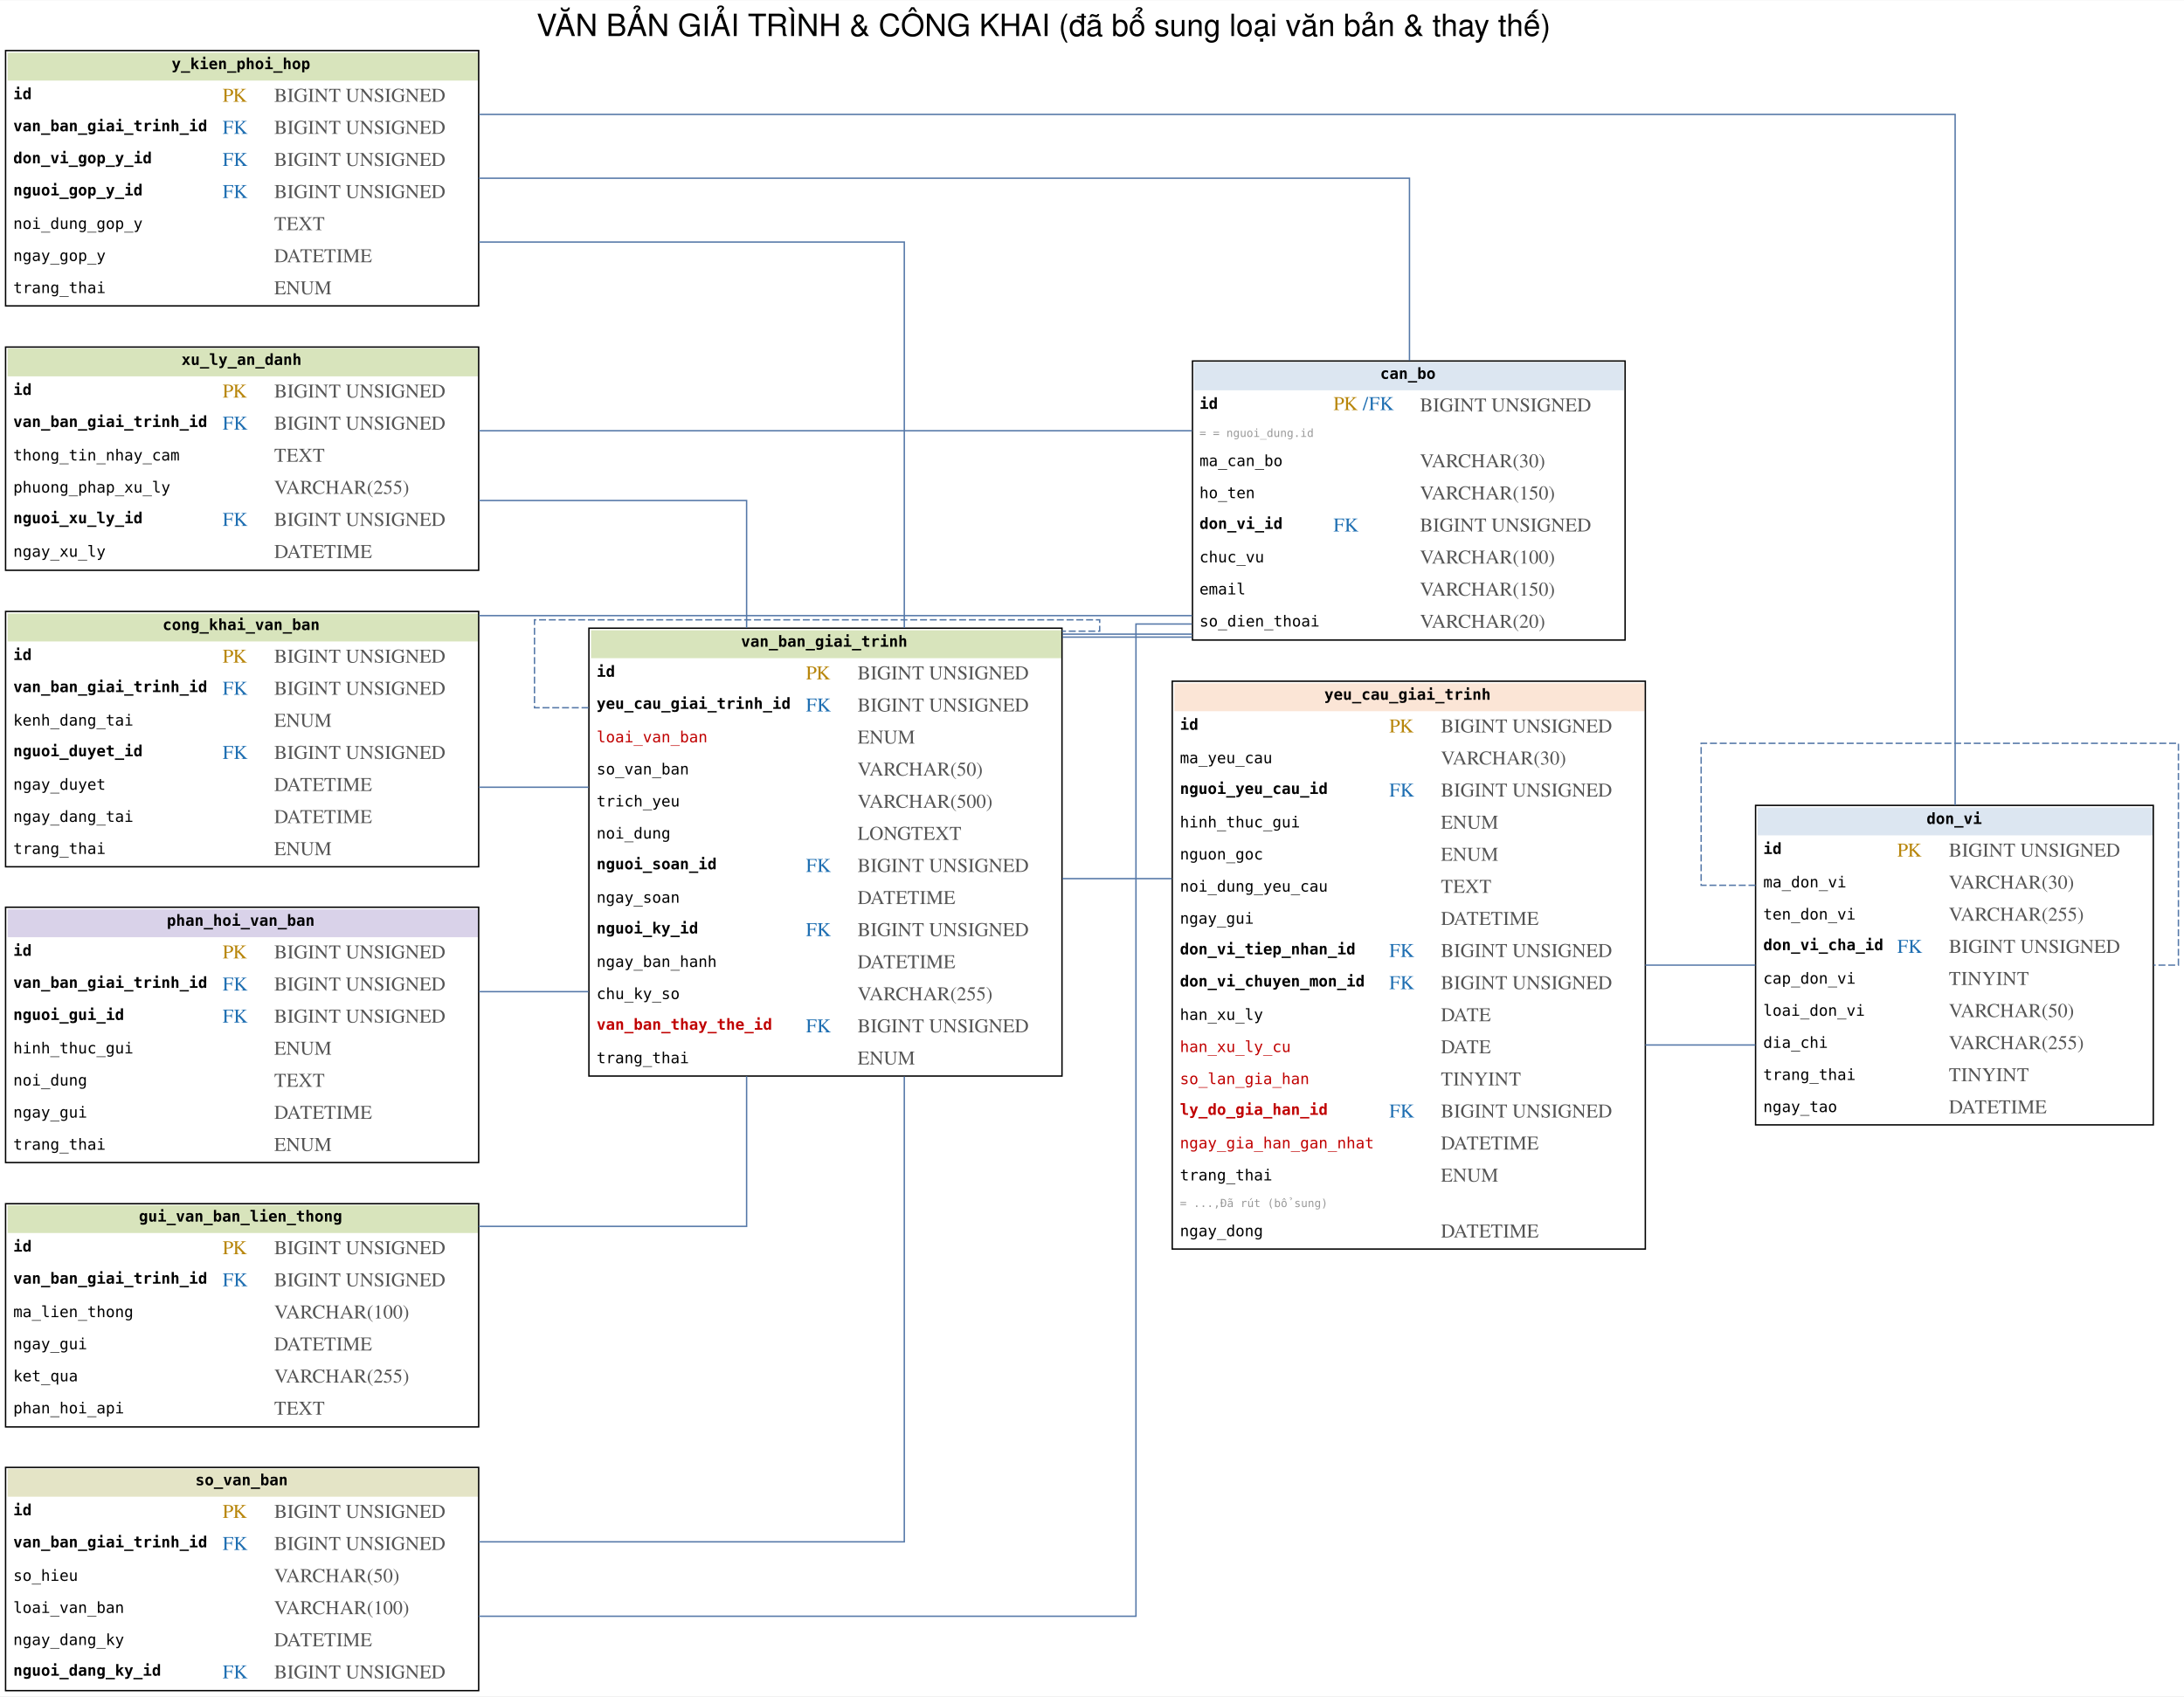
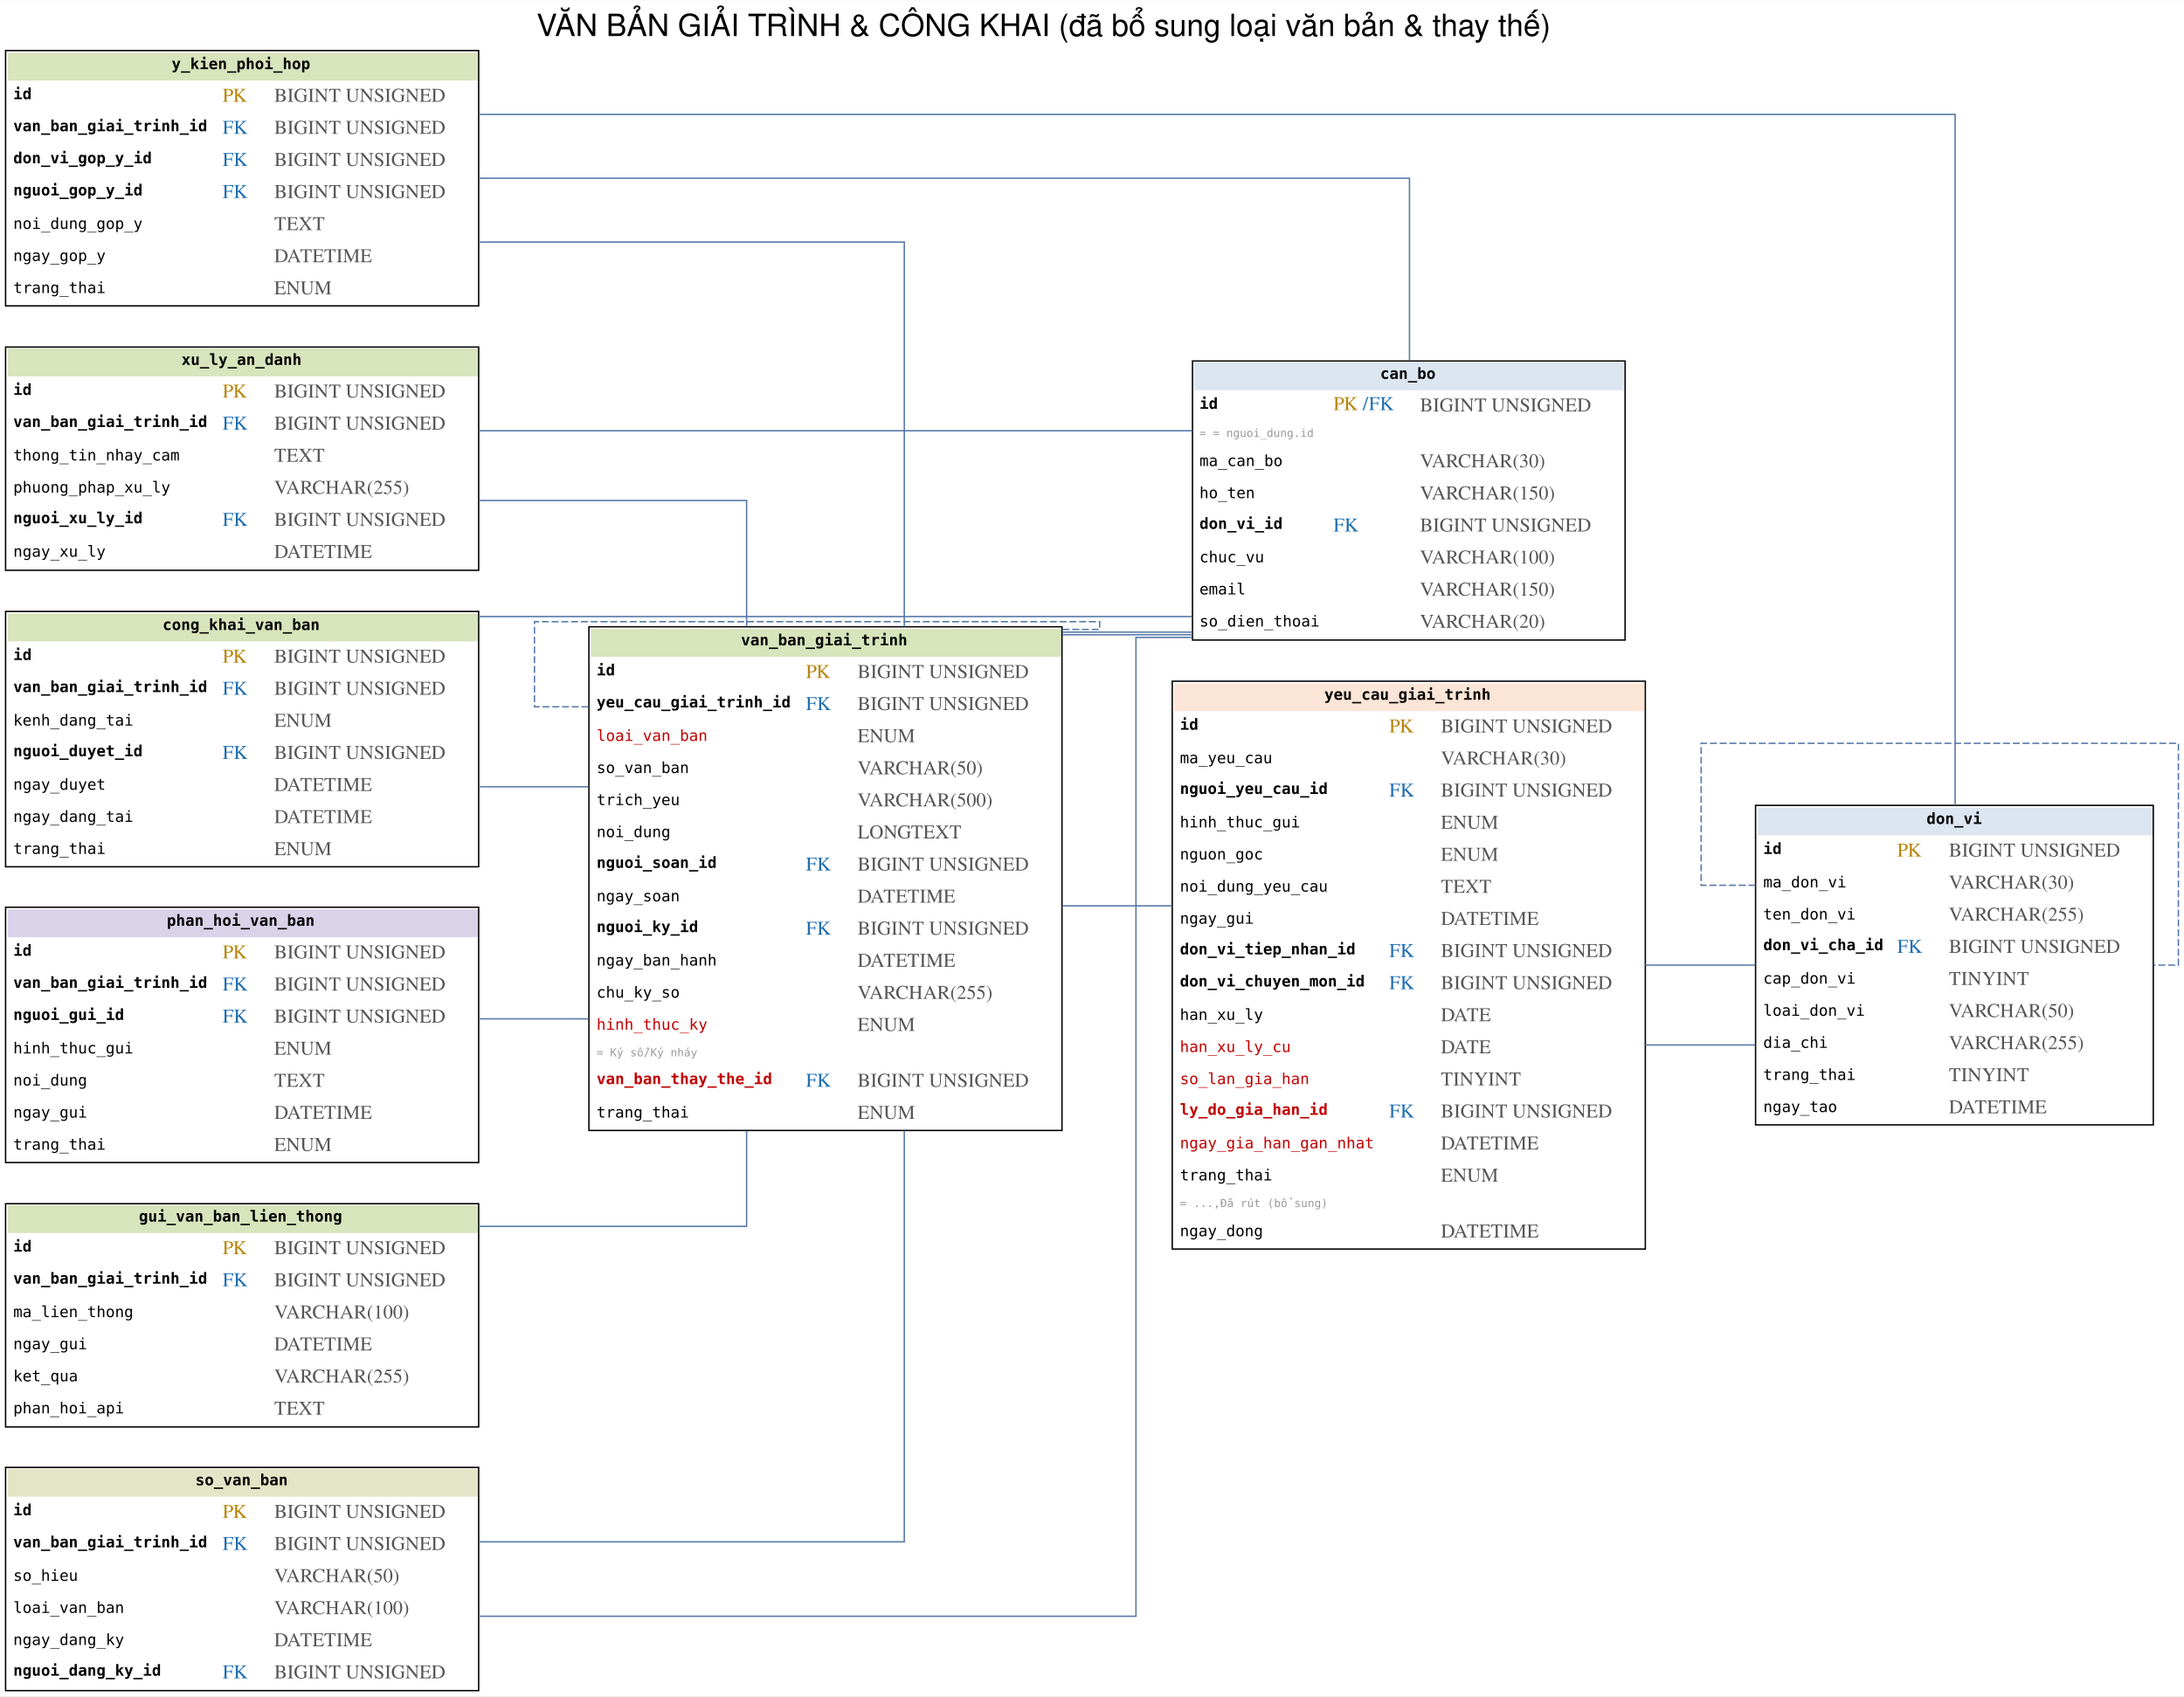
<svg xmlns="http://www.w3.org/2000/svg" width="1565pt" height="1216pt" viewBox="0.00 0.00 1565.00 1215.50">
  <g id="graph0" class="graph" transform="scale(1 1) rotate(0) translate(4 1211.5)">
    <polygon fill="white" stroke="transparent" points="-4,4 -4,-1211.5 1561,-1211.5 1561,4 -4,4" />
    <text text-anchor="start" x="380.5" y="-1185.9" font-family="Helvetica,sans-Serif" font-size="22.00">VĂN BẢN GIẢI TRÌNH &amp; CÔNG KHAI (đã bổ sung loại văn bản &amp; thay thế)</text>
    <g id="node1" class="node">
      <polygon fill="#dce6f1" stroke="transparent" points="851.5,-932 851.5,-952 1159.5,-952 1159.5,-932 851.5,-932" />
      <text text-anchor="start" x="985" y="-940.2" font-family="Consolas" font-weight="bold" font-size="11.00">can_bo</text>
      <text text-anchor="start" x="855.5" y="-918.7" font-family="Consolas" font-weight="bold" font-size="11.00">id</text>
      <text text-anchor="start" x="951.5" y="-917.8" font-family="Times,serif" font-size="14.00" fill="#b8860b">PK</text>
      <text text-anchor="start" x="972.5" y="-917.8" font-family="Times,serif" font-size="14.00" fill="#1f6fb2">/FK</text>
      <text text-anchor="start" x="1013.5" y="-916.8" font-family="Times,serif" font-size="14.00" fill="#555555">BIGINT UNSIGNED</text>
      <text text-anchor="start" x="855.5" y="-898.6" font-family="Consolas" font-size="8.00" fill="#999999">= = nguoi_dung.id</text>
      <text text-anchor="start" x="855.5" y="-877.7" font-family="Consolas" font-size="11.00">ma_can_bo</text>
      <text text-anchor="start" x="1013.5" y="-876.8" font-family="Times,serif" font-size="14.00" fill="#555555">VARCHAR(30)</text>
      <text text-anchor="start" x="855.5" y="-854.7" font-family="Consolas" font-size="11.00">ho_ten</text>
      <text text-anchor="start" x="1013.5" y="-853.8" font-family="Times,serif" font-size="14.00" fill="#555555">VARCHAR(150)</text>
      <text text-anchor="start" x="855.5" y="-832.7" font-family="Consolas" font-weight="bold" font-size="11.00">don_vi_id</text>
      <text text-anchor="start" x="951.5" y="-830.8" font-family="Times,serif" font-size="14.00" fill="#1f6fb2">FK</text>
      <text text-anchor="start" x="1013.5" y="-830.8" font-family="Times,serif" font-size="14.00" fill="#555555">BIGINT UNSIGNED</text>
      <text text-anchor="start" x="855.5" y="-808.7" font-family="Consolas" font-size="11.00">chuc_vu</text>
      <text text-anchor="start" x="1013.5" y="-807.8" font-family="Times,serif" font-size="14.00" fill="#555555">VARCHAR(100)</text>
      <text text-anchor="start" x="855.5" y="-785.7" font-family="Consolas" font-size="11.00">email</text>
      <text text-anchor="start" x="1013.5" y="-784.8" font-family="Times,serif" font-size="14.00" fill="#555555">VARCHAR(150)</text>
      <text text-anchor="start" x="855.5" y="-762.7" font-family="Consolas" font-size="11.00">so_dien_thoai</text>
      <text text-anchor="start" x="1013.5" y="-761.8" font-family="Times,serif" font-size="14.00" fill="#555555">VARCHAR(20)</text>
      <polygon fill="none" stroke="black" points="850.5,-753 850.5,-953 1160.5,-953 1160.5,-753 850.5,-753" />
    </g>
    <g id="node2" class="node">
      <polygon fill="#d8e4bc" stroke="transparent" points="1.5,-752 1.5,-772 338.5,-772 338.5,-752 1.5,-752" />
      <text text-anchor="start" x="112.5" y="-760.2" font-family="Consolas" font-weight="bold" font-size="11.00">cong_khai_van_ban</text>
      <text text-anchor="start" x="5.5" y="-738.7" font-family="Consolas" font-weight="bold" font-size="11.00">id</text>
      <text text-anchor="start" x="155.5" y="-736.8" font-family="Times,serif" font-size="14.00" fill="#b8860b">PK</text>
      <text text-anchor="start" x="192.5" y="-736.8" font-family="Times,serif" font-size="14.00" fill="#555555">BIGINT UNSIGNED</text>
      <text text-anchor="start" x="5.5" y="-715.7" font-family="Consolas" font-weight="bold" font-size="11.00">van_ban_giai_trinh_id</text>
      <text text-anchor="start" x="155.5" y="-713.8" font-family="Times,serif" font-size="14.00" fill="#1f6fb2">FK</text>
      <text text-anchor="start" x="192.5" y="-713.8" font-family="Times,serif" font-size="14.00" fill="#555555">BIGINT UNSIGNED</text>
      <text text-anchor="start" x="5.5" y="-691.7" font-family="Consolas" font-size="11.00">kenh_dang_tai</text>
      <text text-anchor="start" x="192.5" y="-690.8" font-family="Times,serif" font-size="14.00" fill="#555555">ENUM</text>
      <text text-anchor="start" x="5.5" y="-669.7" font-family="Consolas" font-weight="bold" font-size="11.00">nguoi_duyet_id</text>
      <text text-anchor="start" x="155.5" y="-667.8" font-family="Times,serif" font-size="14.00" fill="#1f6fb2">FK</text>
      <text text-anchor="start" x="192.5" y="-667.8" font-family="Times,serif" font-size="14.00" fill="#555555">BIGINT UNSIGNED</text>
      <text text-anchor="start" x="5.5" y="-645.7" font-family="Consolas" font-size="11.00">ngay_duyet</text>
      <text text-anchor="start" x="192.5" y="-644.8" font-family="Times,serif" font-size="14.00" fill="#555555">DATETIME</text>
      <text text-anchor="start" x="5.5" y="-622.7" font-family="Consolas" font-size="11.00">ngay_dang_tai</text>
      <text text-anchor="start" x="192.5" y="-621.8" font-family="Times,serif" font-size="14.00" fill="#555555">DATETIME</text>
      <text text-anchor="start" x="5.5" y="-599.7" font-family="Consolas" font-size="11.00">trang_thai</text>
      <text text-anchor="start" x="192.5" y="-598.8" font-family="Times,serif" font-size="14.00" fill="#555555">ENUM</text>
      <polygon fill="none" stroke="black" points="0,-590.5 0,-773.5 339,-773.5 339,-590.5 0,-590.5" />
    </g>
    <g id="edge12" class="edge">
-       <path fill="none" stroke="#5578a8" d="M339.18,-770.5C488.8,-770.5 705.01,-770.5 850.17,-770.5" />
+       <path fill="none" stroke="#5578a8" d="M339.18,-769.83C488.8,-769.83 705.01,-769.83 850.17,-769.83" />
    </g>
    <g id="node7" class="node">
-       <polygon fill="#d8e4bc" stroke="transparent" points="419.5,-740 419.5,-760 756.5,-760 756.5,-740 419.5,-740" />
-       <text text-anchor="start" x="527" y="-748.2" font-family="Consolas" font-weight="bold" font-size="11.00">van_ban_giai_trinh</text>
-       <text text-anchor="start" x="423.5" y="-726.7" font-family="Consolas" font-weight="bold" font-size="11.00">id</text>
-       <text text-anchor="start" x="573.5" y="-724.8" font-family="Times,serif" font-size="14.00" fill="#b8860b">PK</text>
-       <text text-anchor="start" x="610.5" y="-724.8" font-family="Times,serif" font-size="14.00" fill="#555555">BIGINT UNSIGNED</text>
-       <text text-anchor="start" x="423.5" y="-703.7" font-family="Consolas" font-weight="bold" font-size="11.00">yeu_cau_giai_trinh_id</text>
-       <text text-anchor="start" x="573.5" y="-701.8" font-family="Times,serif" font-size="14.00" fill="#1f6fb2">FK</text>
-       <text text-anchor="start" x="610.5" y="-701.8" font-family="Times,serif" font-size="14.00" fill="#555555">BIGINT UNSIGNED</text>
-       <text text-anchor="start" x="423.5" y="-679.7" font-family="Consolas" font-size="11.00" fill="#c00000">loai_van_ban</text>
-       <text text-anchor="start" x="610.5" y="-678.8" font-family="Times,serif" font-size="14.00" fill="#555555">ENUM</text>
-       <text text-anchor="start" x="423.5" y="-656.7" font-family="Consolas" font-size="11.00">so_van_ban</text>
-       <text text-anchor="start" x="610.5" y="-655.8" font-family="Times,serif" font-size="14.00" fill="#555555">VARCHAR(50)</text>
-       <text text-anchor="start" x="423.5" y="-633.7" font-family="Consolas" font-size="11.00">trich_yeu</text>
-       <text text-anchor="start" x="610.5" y="-632.8" font-family="Times,serif" font-size="14.00" fill="#555555">VARCHAR(500)</text>
-       <text text-anchor="start" x="423.5" y="-610.7" font-family="Consolas" font-size="11.00">noi_dung</text>
-       <text text-anchor="start" x="610.5" y="-609.8" font-family="Times,serif" font-size="14.00" fill="#555555">LONGTEXT</text>
-       <text text-anchor="start" x="423.5" y="-588.7" font-family="Consolas" font-weight="bold" font-size="11.00">nguoi_soan_id</text>
-       <text text-anchor="start" x="573.5" y="-586.8" font-family="Times,serif" font-size="14.00" fill="#1f6fb2">FK</text>
-       <text text-anchor="start" x="610.5" y="-586.8" font-family="Times,serif" font-size="14.00" fill="#555555">BIGINT UNSIGNED</text>
-       <text text-anchor="start" x="423.5" y="-564.7" font-family="Consolas" font-size="11.00">ngay_soan</text>
-       <text text-anchor="start" x="610.5" y="-563.8" font-family="Times,serif" font-size="14.00" fill="#555555">DATETIME</text>
-       <text text-anchor="start" x="423.5" y="-542.7" font-family="Consolas" font-weight="bold" font-size="11.00">nguoi_ky_id</text>
-       <text text-anchor="start" x="573.5" y="-540.8" font-family="Times,serif" font-size="14.00" fill="#1f6fb2">FK</text>
-       <text text-anchor="start" x="610.5" y="-540.8" font-family="Times,serif" font-size="14.00" fill="#555555">BIGINT UNSIGNED</text>
-       <text text-anchor="start" x="423.5" y="-518.7" font-family="Consolas" font-size="11.00">ngay_ban_hanh</text>
-       <text text-anchor="start" x="610.5" y="-517.8" font-family="Times,serif" font-size="14.00" fill="#555555">DATETIME</text>
-       <text text-anchor="start" x="423.5" y="-495.7" font-family="Consolas" font-size="11.00">chu_ky_so</text>
-       <text text-anchor="start" x="610.5" y="-494.8" font-family="Times,serif" font-size="14.00" fill="#555555">VARCHAR(255)</text>
-       <text text-anchor="start" x="423.5" y="-473.7" font-family="Consolas" font-weight="bold" font-size="11.00" fill="#c00000">van_ban_thay_the_id</text>
-       <text text-anchor="start" x="573.5" y="-471.8" font-family="Times,serif" font-size="14.00" fill="#1f6fb2">FK</text>
-       <text text-anchor="start" x="610.5" y="-471.8" font-family="Times,serif" font-size="14.00" fill="#555555">BIGINT UNSIGNED</text>
-       <text text-anchor="start" x="423.5" y="-449.7" font-family="Consolas" font-size="11.00">trang_thai</text>
-       <text text-anchor="start" x="610.5" y="-448.8" font-family="Times,serif" font-size="14.00" fill="#555555">ENUM</text>
-       <polygon fill="none" stroke="black" points="418,-440.5 418,-761.5 757,-761.5 757,-440.5 418,-440.5" />
+       <polygon fill="#d8e4bc" stroke="transparent" points="419.5,-741 419.5,-761 756.5,-761 756.5,-741 419.5,-741" />
+       <text text-anchor="start" x="527" y="-749.2" font-family="Consolas" font-weight="bold" font-size="11.00">van_ban_giai_trinh</text>
+       <text text-anchor="start" x="423.5" y="-727.7" font-family="Consolas" font-weight="bold" font-size="11.00">id</text>
+       <text text-anchor="start" x="573.5" y="-725.8" font-family="Times,serif" font-size="14.00" fill="#b8860b">PK</text>
+       <text text-anchor="start" x="610.5" y="-725.8" font-family="Times,serif" font-size="14.00" fill="#555555">BIGINT UNSIGNED</text>
+       <text text-anchor="start" x="423.5" y="-704.7" font-family="Consolas" font-weight="bold" font-size="11.00">yeu_cau_giai_trinh_id</text>
+       <text text-anchor="start" x="573.5" y="-702.8" font-family="Times,serif" font-size="14.00" fill="#1f6fb2">FK</text>
+       <text text-anchor="start" x="610.5" y="-702.8" font-family="Times,serif" font-size="14.00" fill="#555555">BIGINT UNSIGNED</text>
+       <text text-anchor="start" x="423.5" y="-680.7" font-family="Consolas" font-size="11.00" fill="#c00000">loai_van_ban</text>
+       <text text-anchor="start" x="610.5" y="-679.8" font-family="Times,serif" font-size="14.00" fill="#555555">ENUM</text>
+       <text text-anchor="start" x="423.5" y="-657.7" font-family="Consolas" font-size="11.00">so_van_ban</text>
+       <text text-anchor="start" x="610.5" y="-656.8" font-family="Times,serif" font-size="14.00" fill="#555555">VARCHAR(50)</text>
+       <text text-anchor="start" x="423.5" y="-634.7" font-family="Consolas" font-size="11.00">trich_yeu</text>
+       <text text-anchor="start" x="610.5" y="-633.8" font-family="Times,serif" font-size="14.00" fill="#555555">VARCHAR(500)</text>
+       <text text-anchor="start" x="423.5" y="-611.7" font-family="Consolas" font-size="11.00">noi_dung</text>
+       <text text-anchor="start" x="610.5" y="-610.8" font-family="Times,serif" font-size="14.00" fill="#555555">LONGTEXT</text>
+       <text text-anchor="start" x="423.5" y="-589.7" font-family="Consolas" font-weight="bold" font-size="11.00">nguoi_soan_id</text>
+       <text text-anchor="start" x="573.5" y="-587.8" font-family="Times,serif" font-size="14.00" fill="#1f6fb2">FK</text>
+       <text text-anchor="start" x="610.5" y="-587.8" font-family="Times,serif" font-size="14.00" fill="#555555">BIGINT UNSIGNED</text>
+       <text text-anchor="start" x="423.5" y="-565.7" font-family="Consolas" font-size="11.00">ngay_soan</text>
+       <text text-anchor="start" x="610.5" y="-564.8" font-family="Times,serif" font-size="14.00" fill="#555555">DATETIME</text>
+       <text text-anchor="start" x="423.5" y="-543.7" font-family="Consolas" font-weight="bold" font-size="11.00">nguoi_ky_id</text>
+       <text text-anchor="start" x="573.5" y="-541.8" font-family="Times,serif" font-size="14.00" fill="#1f6fb2">FK</text>
+       <text text-anchor="start" x="610.5" y="-541.8" font-family="Times,serif" font-size="14.00" fill="#555555">BIGINT UNSIGNED</text>
+       <text text-anchor="start" x="423.5" y="-519.7" font-family="Consolas" font-size="11.00">ngay_ban_hanh</text>
+       <text text-anchor="start" x="610.5" y="-518.8" font-family="Times,serif" font-size="14.00" fill="#555555">DATETIME</text>
+       <text text-anchor="start" x="423.5" y="-496.7" font-family="Consolas" font-size="11.00">chu_ky_so</text>
+       <text text-anchor="start" x="610.5" y="-495.8" font-family="Times,serif" font-size="14.00" fill="#555555">VARCHAR(255)</text>
+       <text text-anchor="start" x="423.5" y="-473.7" font-family="Consolas" font-size="11.00" fill="#c00000">hinh_thuc_ky</text>
+       <text text-anchor="start" x="610.5" y="-472.8" font-family="Times,serif" font-size="14.00" fill="#555555">ENUM</text>
+       <text text-anchor="start" x="423.5" y="-454.6" font-family="Consolas" font-size="8.00" fill="#999999">= Ký số/Ký nháy</text>
+       <text text-anchor="start" x="423.5" y="-434.7" font-family="Consolas" font-weight="bold" font-size="11.00" fill="#c00000">van_ban_thay_the_id</text>
+       <text text-anchor="start" x="573.5" y="-432.8" font-family="Times,serif" font-size="14.00" fill="#1f6fb2">FK</text>
+       <text text-anchor="start" x="610.5" y="-432.8" font-family="Times,serif" font-size="14.00" fill="#555555">BIGINT UNSIGNED</text>
+       <text text-anchor="start" x="423.5" y="-410.7" font-family="Consolas" font-size="11.00">trang_thai</text>
+       <text text-anchor="start" x="610.5" y="-409.8" font-family="Times,serif" font-size="14.00" fill="#555555">ENUM</text>
+       <polygon fill="none" stroke="black" points="418,-401.5 418,-762.5 757,-762.5 757,-401.5 418,-401.5" />
    </g>
    <g id="edge13" class="edge">
-       <path fill="none" stroke="#5578a8" d="M339.22,-647.5C365.11,-647.5 391.84,-647.5 417.74,-647.5" />
+       <path fill="none" stroke="#5578a8" d="M339.22,-647.83C365.11,-647.83 391.84,-647.83 417.74,-647.83" />
    </g>
    <g id="node3" class="node">
      <polygon fill="#dce6f1" stroke="transparent" points="1255.5,-613 1255.5,-633 1538.5,-633 1538.5,-613 1255.5,-613" />
      <text text-anchor="start" x="1376.5" y="-621.2" font-family="Consolas" font-weight="bold" font-size="11.00">don_vi</text>
      <text text-anchor="start" x="1259.5" y="-599.7" font-family="Consolas" font-weight="bold" font-size="11.00">id</text>
      <text text-anchor="start" x="1355.5" y="-597.8" font-family="Times,serif" font-size="14.00" fill="#b8860b">PK</text>
      <text text-anchor="start" x="1392.5" y="-597.8" font-family="Times,serif" font-size="14.00" fill="#555555">BIGINT UNSIGNED</text>
      <text text-anchor="start" x="1259.5" y="-575.7" font-family="Consolas" font-size="11.00">ma_don_vi</text>
      <text text-anchor="start" x="1392.5" y="-574.8" font-family="Times,serif" font-size="14.00" fill="#555555">VARCHAR(30)</text>
      <text text-anchor="start" x="1259.5" y="-552.7" font-family="Consolas" font-size="11.00">ten_don_vi</text>
      <text text-anchor="start" x="1392.5" y="-551.8" font-family="Times,serif" font-size="14.00" fill="#555555">VARCHAR(255)</text>
      <text text-anchor="start" x="1259.5" y="-530.7" font-family="Consolas" font-weight="bold" font-size="11.00">don_vi_cha_id</text>
      <text text-anchor="start" x="1355.5" y="-528.8" font-family="Times,serif" font-size="14.00" fill="#1f6fb2">FK</text>
      <text text-anchor="start" x="1392.5" y="-528.8" font-family="Times,serif" font-size="14.00" fill="#555555">BIGINT UNSIGNED</text>
      <text text-anchor="start" x="1259.5" y="-506.7" font-family="Consolas" font-size="11.00">cap_don_vi</text>
      <text text-anchor="start" x="1392.5" y="-505.8" font-family="Times,serif" font-size="14.00" fill="#555555">TINYINT</text>
      <text text-anchor="start" x="1259.5" y="-483.7" font-family="Consolas" font-size="11.00">loai_don_vi</text>
      <text text-anchor="start" x="1392.5" y="-482.8" font-family="Times,serif" font-size="14.00" fill="#555555">VARCHAR(50)</text>
      <text text-anchor="start" x="1259.5" y="-460.7" font-family="Consolas" font-size="11.00">dia_chi</text>
      <text text-anchor="start" x="1392.5" y="-459.8" font-family="Times,serif" font-size="14.00" fill="#555555">VARCHAR(255)</text>
      <text text-anchor="start" x="1259.5" y="-437.7" font-family="Consolas" font-size="11.00">trang_thai</text>
      <text text-anchor="start" x="1392.5" y="-436.8" font-family="Times,serif" font-size="14.00" fill="#555555">TINYINT</text>
      <text text-anchor="start" x="1259.5" y="-414.7" font-family="Consolas" font-size="11.00">ngay_tao</text>
      <text text-anchor="start" x="1392.5" y="-413.8" font-family="Times,serif" font-size="14.00" fill="#555555">DATETIME</text>
      <polygon fill="none" stroke="black" points="1254,-405.5 1254,-634.5 1539,-634.5 1539,-405.5 1254,-405.5" />
    </g>
    <g id="edge1" class="edge">
      <path fill="none" stroke="#5578a8" stroke-dasharray="5,2" d="M1253.94,-577.25C1231.21,-577.25 1215,-577.25 1215,-577.25 1215,-577.25 1215,-679 1215,-679 1215,-679 1557,-679 1557,-679 1557,-679 1557,-520 1557,-520 1557,-520 1550.12,-520 1539.21,-520" />
    </g>
    <g id="node4" class="node">
      <polygon fill="#d8e4bc" stroke="transparent" points="1.5,-328 1.5,-348 338.5,-348 338.5,-328 1.5,-328" />
      <text text-anchor="start" x="95.5" y="-336.2" font-family="Consolas" font-weight="bold" font-size="11.00">gui_van_ban_lien_thong</text>
      <text text-anchor="start" x="5.5" y="-314.7" font-family="Consolas" font-weight="bold" font-size="11.00">id</text>
      <text text-anchor="start" x="155.5" y="-312.8" font-family="Times,serif" font-size="14.00" fill="#b8860b">PK</text>
      <text text-anchor="start" x="192.5" y="-312.8" font-family="Times,serif" font-size="14.00" fill="#555555">BIGINT UNSIGNED</text>
      <text text-anchor="start" x="5.5" y="-291.7" font-family="Consolas" font-weight="bold" font-size="11.00">van_ban_giai_trinh_id</text>
      <text text-anchor="start" x="155.5" y="-289.8" font-family="Times,serif" font-size="14.00" fill="#1f6fb2">FK</text>
      <text text-anchor="start" x="192.5" y="-289.8" font-family="Times,serif" font-size="14.00" fill="#555555">BIGINT UNSIGNED</text>
      <text text-anchor="start" x="5.5" y="-267.7" font-family="Consolas" font-size="11.00">ma_lien_thong</text>
      <text text-anchor="start" x="192.5" y="-266.8" font-family="Times,serif" font-size="14.00" fill="#555555">VARCHAR(100)</text>
      <text text-anchor="start" x="5.5" y="-244.7" font-family="Consolas" font-size="11.00">ngay_gui</text>
      <text text-anchor="start" x="192.5" y="-243.8" font-family="Times,serif" font-size="14.00" fill="#555555">DATETIME</text>
      <text text-anchor="start" x="5.5" y="-221.7" font-family="Consolas" font-size="11.00">ket_qua</text>
      <text text-anchor="start" x="192.5" y="-220.8" font-family="Times,serif" font-size="14.00" fill="#555555">VARCHAR(255)</text>
      <text text-anchor="start" x="5.5" y="-198.7" font-family="Consolas" font-size="11.00">phan_hoi_api</text>
      <text text-anchor="start" x="192.5" y="-197.8" font-family="Times,serif" font-size="14.00" fill="#555555">TEXT</text>
      <polygon fill="none" stroke="black" points="0,-189 0,-349 339,-349 339,-189 0,-189" />
    </g>
    <g id="edge14" class="edge">
-       <path fill="none" stroke="#5578a8" d="M339.14,-332.75C433.06,-332.75 531,-332.75 531,-332.75 531,-332.75 531,-383.18 531,-440.31" />
+       <path fill="none" stroke="#5578a8" d="M339.14,-332.75C433.06,-332.75 531,-332.75 531,-332.75 531,-332.75 531,-362.37 531,-401.19" />
    </g>
    <g id="node5" class="node">
      <polygon fill="#d9d2e9" stroke="transparent" points="1.5,-540 1.5,-560 338.5,-560 338.5,-540 1.5,-540" />
      <text text-anchor="start" x="115.5" y="-548.2" font-family="Consolas" font-weight="bold" font-size="11.00">phan_hoi_van_ban</text>
      <text text-anchor="start" x="5.5" y="-526.7" font-family="Consolas" font-weight="bold" font-size="11.00">id</text>
      <text text-anchor="start" x="155.5" y="-524.8" font-family="Times,serif" font-size="14.00" fill="#b8860b">PK</text>
      <text text-anchor="start" x="192.5" y="-524.8" font-family="Times,serif" font-size="14.00" fill="#555555">BIGINT UNSIGNED</text>
      <text text-anchor="start" x="5.5" y="-503.7" font-family="Consolas" font-weight="bold" font-size="11.00">van_ban_giai_trinh_id</text>
      <text text-anchor="start" x="155.5" y="-501.8" font-family="Times,serif" font-size="14.00" fill="#1f6fb2">FK</text>
      <text text-anchor="start" x="192.5" y="-501.8" font-family="Times,serif" font-size="14.00" fill="#555555">BIGINT UNSIGNED</text>
      <text text-anchor="start" x="5.5" y="-480.7" font-family="Consolas" font-weight="bold" font-size="11.00">nguoi_gui_id</text>
      <text text-anchor="start" x="155.5" y="-478.8" font-family="Times,serif" font-size="14.00" fill="#1f6fb2">FK</text>
      <text text-anchor="start" x="192.5" y="-478.8" font-family="Times,serif" font-size="14.00" fill="#555555">BIGINT UNSIGNED</text>
      <text text-anchor="start" x="5.5" y="-456.7" font-family="Consolas" font-size="11.00">hinh_thuc_gui</text>
      <text text-anchor="start" x="192.5" y="-455.8" font-family="Times,serif" font-size="14.00" fill="#555555">ENUM</text>
      <text text-anchor="start" x="5.5" y="-433.7" font-family="Consolas" font-size="11.00">noi_dung</text>
      <text text-anchor="start" x="192.5" y="-432.8" font-family="Times,serif" font-size="14.00" fill="#555555">TEXT</text>
      <text text-anchor="start" x="5.5" y="-410.7" font-family="Consolas" font-size="11.00">ngay_gui</text>
      <text text-anchor="start" x="192.5" y="-409.8" font-family="Times,serif" font-size="14.00" fill="#555555">DATETIME</text>
      <text text-anchor="start" x="5.5" y="-387.7" font-family="Consolas" font-size="11.00">trang_thai</text>
      <text text-anchor="start" x="192.5" y="-386.8" font-family="Times,serif" font-size="14.00" fill="#555555">ENUM</text>
      <polygon fill="none" stroke="black" points="0,-378.5 0,-561.5 339,-561.5 339,-378.5 0,-378.5" />
    </g>
    <g id="edge15" class="edge">
-       <path fill="none" stroke="#5578a8" d="M339.22,-501C365.11,-501 391.84,-501 417.74,-501" />
+       <path fill="none" stroke="#5578a8" d="M339.22,-481.5C365.11,-481.5 391.84,-481.5 417.74,-481.5" />
    </g>
    <g id="node6" class="node">
      <polygon fill="#e4e4c6" stroke="transparent" points="1.5,-139 1.5,-159 338.5,-159 338.5,-139 1.5,-139" />
      <text text-anchor="start" x="136" y="-147.2" font-family="Consolas" font-weight="bold" font-size="11.00">so_van_ban</text>
      <text text-anchor="start" x="5.5" y="-125.7" font-family="Consolas" font-weight="bold" font-size="11.00">id</text>
      <text text-anchor="start" x="155.5" y="-123.8" font-family="Times,serif" font-size="14.00" fill="#b8860b">PK</text>
      <text text-anchor="start" x="192.5" y="-123.8" font-family="Times,serif" font-size="14.00" fill="#555555">BIGINT UNSIGNED</text>
      <text text-anchor="start" x="5.5" y="-102.7" font-family="Consolas" font-weight="bold" font-size="11.00">van_ban_giai_trinh_id</text>
      <text text-anchor="start" x="155.5" y="-100.8" font-family="Times,serif" font-size="14.00" fill="#1f6fb2">FK</text>
      <text text-anchor="start" x="192.5" y="-100.8" font-family="Times,serif" font-size="14.00" fill="#555555">BIGINT UNSIGNED</text>
      <text text-anchor="start" x="5.5" y="-78.7" font-family="Consolas" font-size="11.00">so_hieu</text>
      <text text-anchor="start" x="192.5" y="-77.8" font-family="Times,serif" font-size="14.00" fill="#555555">VARCHAR(50)</text>
      <text text-anchor="start" x="5.5" y="-55.7" font-family="Consolas" font-size="11.00">loai_van_ban</text>
      <text text-anchor="start" x="192.5" y="-54.8" font-family="Times,serif" font-size="14.00" fill="#555555">VARCHAR(100)</text>
      <text text-anchor="start" x="5.5" y="-32.7" font-family="Consolas" font-size="11.00">ngay_dang_ky</text>
      <text text-anchor="start" x="192.5" y="-31.8" font-family="Times,serif" font-size="14.00" fill="#555555">DATETIME</text>
      <text text-anchor="start" x="5.5" y="-10.7" font-family="Consolas" font-weight="bold" font-size="11.00">nguoi_dang_ky_id</text>
      <text text-anchor="start" x="155.5" y="-8.8" font-family="Times,serif" font-size="14.00" fill="#1f6fb2">FK</text>
      <text text-anchor="start" x="192.5" y="-8.8" font-family="Times,serif" font-size="14.00" fill="#555555">BIGINT UNSIGNED</text>
      <polygon fill="none" stroke="black" points="0,0 0,-160 339,-160 339,0 0,0" />
    </g>
    <g id="edge16" class="edge">
-       <path fill="none" stroke="#5578a8" d="M339.04,-53.33C528.8,-53.33 810,-53.33 810,-53.33 810,-53.33 810,-764.5 810,-764.5 810,-764.5 826.56,-764.5 850.03,-764.5" />
+       <path fill="none" stroke="#5578a8" d="M339.04,-53.33C528.8,-53.33 810,-53.33 810,-53.33 810,-53.33 810,-754.9 810,-754.9 810,-754.9 826.56,-754.9 850.03,-754.9" />
    </g>
    <g id="edge17" class="edge">
-       <path fill="none" stroke="#5578a8" d="M339.13,-106.67C475.34,-106.67 644,-106.67 644,-106.67 644,-106.67 644,-295.86 644,-440.16" />
+       <path fill="none" stroke="#5578a8" d="M339.13,-106.67C475.34,-106.67 644,-106.67 644,-106.67 644,-106.67 644,-266.88 644,-401.28" />
    </g>
    <g id="edge4" class="edge">
-       <path fill="none" stroke="#5578a8" d="M757.22,-755.12C787.97,-755.12 819.91,-755.12 850.23,-755.12" />
+       <path fill="none" stroke="#5578a8" d="M757.22,-756.8C787.97,-756.8 819.91,-756.8 850.23,-756.8" />
    </g>
    <g id="edge5" class="edge">
-       <path fill="none" stroke="#5578a8" d="M757.22,-757.25C787.97,-757.25 819.91,-757.25 850.23,-757.25" />
+       <path fill="none" stroke="#5578a8" d="M757.22,-758.7C787.97,-758.7 819.91,-758.7 850.23,-758.7" />
    </g>
    <g id="edge18" class="edge">
-       <path fill="none" stroke="#5578a8" stroke-dasharray="5,2" d="M417.73,-704.5C394.81,-704.5 379,-704.5 379,-704.5 379,-704.5 379,-767.5 379,-767.5 379,-767.5 784,-767.5 784,-767.5 784,-767.5 784,-759.38 784,-759.38 784,-759.38 773.39,-759.38 757.09,-759.38" />
+       <path fill="none" stroke="#5578a8" stroke-dasharray="5,2" d="M417.73,-705.17C394.81,-705.17 379,-705.17 379,-705.17 379,-705.17 379,-766.17 379,-766.17 379,-766.17 784,-766.17 784,-766.17 784,-766.17 784,-760.6 784,-760.6 784,-760.6 773.39,-760.6 757.09,-760.6" />
    </g>
    <g id="node10" class="node">
      <polygon fill="#fbe5d6" stroke="transparent" points="837.5,-702 837.5,-722 1174.5,-722 1174.5,-702 837.5,-702" />
      <text text-anchor="start" x="945" y="-710.2" font-family="Consolas" font-weight="bold" font-size="11.00">yeu_cau_giai_trinh</text>
      <text text-anchor="start" x="841.5" y="-688.7" font-family="Consolas" font-weight="bold" font-size="11.00">id</text>
      <text text-anchor="start" x="991.5" y="-686.8" font-family="Times,serif" font-size="14.00" fill="#b8860b">PK</text>
      <text text-anchor="start" x="1028.5" y="-686.8" font-family="Times,serif" font-size="14.00" fill="#555555">BIGINT UNSIGNED</text>
      <text text-anchor="start" x="841.5" y="-664.7" font-family="Consolas" font-size="11.00">ma_yeu_cau</text>
      <text text-anchor="start" x="1028.5" y="-663.8" font-family="Times,serif" font-size="14.00" fill="#555555">VARCHAR(30)</text>
      <text text-anchor="start" x="841.5" y="-642.7" font-family="Consolas" font-weight="bold" font-size="11.00">nguoi_yeu_cau_id</text>
      <text text-anchor="start" x="991.5" y="-640.8" font-family="Times,serif" font-size="14.00" fill="#1f6fb2">FK</text>
      <text text-anchor="start" x="1028.5" y="-640.8" font-family="Times,serif" font-size="14.00" fill="#555555">BIGINT UNSIGNED</text>
      <text text-anchor="start" x="841.5" y="-618.7" font-family="Consolas" font-size="11.00">hinh_thuc_gui</text>
      <text text-anchor="start" x="1028.5" y="-617.8" font-family="Times,serif" font-size="14.00" fill="#555555">ENUM</text>
      <text text-anchor="start" x="841.5" y="-595.7" font-family="Consolas" font-size="11.00">nguon_goc</text>
      <text text-anchor="start" x="1028.5" y="-594.8" font-family="Times,serif" font-size="14.00" fill="#555555">ENUM</text>
      <text text-anchor="start" x="841.5" y="-572.7" font-family="Consolas" font-size="11.00">noi_dung_yeu_cau</text>
      <text text-anchor="start" x="1028.5" y="-571.8" font-family="Times,serif" font-size="14.00" fill="#555555">TEXT</text>
      <text text-anchor="start" x="841.5" y="-549.7" font-family="Consolas" font-size="11.00">ngay_gui</text>
      <text text-anchor="start" x="1028.5" y="-548.8" font-family="Times,serif" font-size="14.00" fill="#555555">DATETIME</text>
      <text text-anchor="start" x="841.5" y="-527.7" font-family="Consolas" font-weight="bold" font-size="11.00">don_vi_tiep_nhan_id</text>
      <text text-anchor="start" x="991.5" y="-525.8" font-family="Times,serif" font-size="14.00" fill="#1f6fb2">FK</text>
      <text text-anchor="start" x="1028.5" y="-525.8" font-family="Times,serif" font-size="14.00" fill="#555555">BIGINT UNSIGNED</text>
      <text text-anchor="start" x="841.5" y="-504.7" font-family="Consolas" font-weight="bold" font-size="11.00">don_vi_chuyen_mon_id</text>
      <text text-anchor="start" x="991.5" y="-502.8" font-family="Times,serif" font-size="14.00" fill="#1f6fb2">FK</text>
      <text text-anchor="start" x="1028.5" y="-502.8" font-family="Times,serif" font-size="14.00" fill="#555555">BIGINT UNSIGNED</text>
      <text text-anchor="start" x="841.5" y="-480.7" font-family="Consolas" font-size="11.00">han_xu_ly</text>
      <text text-anchor="start" x="1028.5" y="-479.8" font-family="Times,serif" font-size="14.00" fill="#555555">DATE</text>
      <text text-anchor="start" x="841.5" y="-457.7" font-family="Consolas" font-size="11.00" fill="#c00000">han_xu_ly_cu</text>
      <text text-anchor="start" x="1028.5" y="-456.8" font-family="Times,serif" font-size="14.00" fill="#555555">DATE</text>
      <text text-anchor="start" x="841.5" y="-434.7" font-family="Consolas" font-size="11.00" fill="#c00000">so_lan_gia_han</text>
      <text text-anchor="start" x="1028.5" y="-433.8" font-family="Times,serif" font-size="14.00" fill="#555555">TINYINT</text>
      <text text-anchor="start" x="841.5" y="-412.7" font-family="Consolas" font-weight="bold" font-size="11.00" fill="#c00000">ly_do_gia_han_id</text>
      <text text-anchor="start" x="991.5" y="-410.8" font-family="Times,serif" font-size="14.00" fill="#1f6fb2">FK</text>
      <text text-anchor="start" x="1028.5" y="-410.8" font-family="Times,serif" font-size="14.00" fill="#555555">BIGINT UNSIGNED</text>
      <text text-anchor="start" x="841.5" y="-388.7" font-family="Consolas" font-size="11.00" fill="#c00000">ngay_gia_han_gan_nhat</text>
      <text text-anchor="start" x="1028.5" y="-387.8" font-family="Times,serif" font-size="14.00" fill="#555555">DATETIME</text>
      <text text-anchor="start" x="841.5" y="-365.7" font-family="Consolas" font-size="11.00">trang_thai</text>
      <text text-anchor="start" x="1028.5" y="-364.8" font-family="Times,serif" font-size="14.00" fill="#555555">ENUM</text>
      <text text-anchor="start" x="841.5" y="-346.6" font-family="Consolas" font-size="8.00" fill="#999999">= ...,Đã rút (bổ sung)</text>
      <text text-anchor="start" x="841.5" y="-325.7" font-family="Consolas" font-size="11.00">ngay_dong</text>
      <text text-anchor="start" x="1028.5" y="-324.8" font-family="Times,serif" font-size="14.00" fill="#555555">DATETIME</text>
      <polygon fill="none" stroke="black" points="836,-316.5 836,-723.5 1175,-723.5 1175,-316.5 836,-316.5" />
    </g>
    <g id="edge6" class="edge">
-       <path fill="none" stroke="#5578a8" d="M757.22,-582C783.11,-582 809.84,-582 835.74,-582" />
+       <path fill="none" stroke="#5578a8" d="M757.22,-562.5C783.11,-562.5 809.84,-562.5 835.74,-562.5" />
    </g>
    <g id="node8" class="node">
      <polygon fill="#d8e4bc" stroke="transparent" points="1.5,-942 1.5,-962 338.5,-962 338.5,-942 1.5,-942" />
      <text text-anchor="start" x="126" y="-950.2" font-family="Consolas" font-weight="bold" font-size="11.00">xu_ly_an_danh</text>
      <text text-anchor="start" x="5.5" y="-928.7" font-family="Consolas" font-weight="bold" font-size="11.00">id</text>
      <text text-anchor="start" x="155.5" y="-926.8" font-family="Times,serif" font-size="14.00" fill="#b8860b">PK</text>
      <text text-anchor="start" x="192.5" y="-926.8" font-family="Times,serif" font-size="14.00" fill="#555555">BIGINT UNSIGNED</text>
      <text text-anchor="start" x="5.5" y="-905.7" font-family="Consolas" font-weight="bold" font-size="11.00">van_ban_giai_trinh_id</text>
      <text text-anchor="start" x="155.5" y="-903.8" font-family="Times,serif" font-size="14.00" fill="#1f6fb2">FK</text>
      <text text-anchor="start" x="192.5" y="-903.8" font-family="Times,serif" font-size="14.00" fill="#555555">BIGINT UNSIGNED</text>
      <text text-anchor="start" x="5.5" y="-881.7" font-family="Consolas" font-size="11.00">thong_tin_nhay_cam</text>
      <text text-anchor="start" x="192.5" y="-880.8" font-family="Times,serif" font-size="14.00" fill="#555555">TEXT</text>
      <text text-anchor="start" x="5.5" y="-858.7" font-family="Consolas" font-size="11.00">phuong_phap_xu_ly</text>
      <text text-anchor="start" x="192.5" y="-857.8" font-family="Times,serif" font-size="14.00" fill="#555555">VARCHAR(255)</text>
      <text text-anchor="start" x="5.5" y="-836.7" font-family="Consolas" font-weight="bold" font-size="11.00">nguoi_xu_ly_id</text>
      <text text-anchor="start" x="155.5" y="-834.8" font-family="Times,serif" font-size="14.00" fill="#1f6fb2">FK</text>
      <text text-anchor="start" x="192.5" y="-834.8" font-family="Times,serif" font-size="14.00" fill="#555555">BIGINT UNSIGNED</text>
      <text text-anchor="start" x="5.5" y="-812.7" font-family="Consolas" font-size="11.00">ngay_xu_ly</text>
      <text text-anchor="start" x="192.5" y="-811.8" font-family="Times,serif" font-size="14.00" fill="#555555">DATETIME</text>
      <polygon fill="none" stroke="black" points="0,-803 0,-963 339,-963 339,-803 0,-803" />
    </g>
    <g id="edge10" class="edge">
      <path fill="none" stroke="#5578a8" d="M339.18,-903C488.8,-903 705.01,-903 850.17,-903" />
    </g>
    <g id="edge11" class="edge">
-       <path fill="none" stroke="#5578a8" d="M339.14,-853C433.06,-853 531,-853 531,-853 531,-853 531,-811.21 531,-761.67" />
+       <path fill="none" stroke="#5578a8" d="M339.14,-853C433.06,-853 531,-853 531,-853 531,-853 531,-812.47 531,-762.76" />
    </g>
    <g id="node9" class="node">
      <polygon fill="#d8e4bc" stroke="transparent" points="1.5,-1154 1.5,-1174 338.5,-1174 338.5,-1154 1.5,-1154" />
      <text text-anchor="start" x="119" y="-1162.2" font-family="Consolas" font-weight="bold" font-size="11.00">y_kien_phoi_hop</text>
      <text text-anchor="start" x="5.5" y="-1140.7" font-family="Consolas" font-weight="bold" font-size="11.00">id</text>
      <text text-anchor="start" x="155.5" y="-1138.8" font-family="Times,serif" font-size="14.00" fill="#b8860b">PK</text>
      <text text-anchor="start" x="192.5" y="-1138.8" font-family="Times,serif" font-size="14.00" fill="#555555">BIGINT UNSIGNED</text>
      <text text-anchor="start" x="5.5" y="-1117.7" font-family="Consolas" font-weight="bold" font-size="11.00">van_ban_giai_trinh_id</text>
      <text text-anchor="start" x="155.5" y="-1115.8" font-family="Times,serif" font-size="14.00" fill="#1f6fb2">FK</text>
      <text text-anchor="start" x="192.5" y="-1115.8" font-family="Times,serif" font-size="14.00" fill="#555555">BIGINT UNSIGNED</text>
      <text text-anchor="start" x="5.5" y="-1094.7" font-family="Consolas" font-weight="bold" font-size="11.00">don_vi_gop_y_id</text>
      <text text-anchor="start" x="155.5" y="-1092.8" font-family="Times,serif" font-size="14.00" fill="#1f6fb2">FK</text>
      <text text-anchor="start" x="192.5" y="-1092.8" font-family="Times,serif" font-size="14.00" fill="#555555">BIGINT UNSIGNED</text>
      <text text-anchor="start" x="5.5" y="-1071.7" font-family="Consolas" font-weight="bold" font-size="11.00">nguoi_gop_y_id</text>
      <text text-anchor="start" x="155.5" y="-1069.8" font-family="Times,serif" font-size="14.00" fill="#1f6fb2">FK</text>
      <text text-anchor="start" x="192.5" y="-1069.8" font-family="Times,serif" font-size="14.00" fill="#555555">BIGINT UNSIGNED</text>
      <text text-anchor="start" x="5.5" y="-1047.7" font-family="Consolas" font-size="11.00">noi_dung_gop_y</text>
      <text text-anchor="start" x="192.5" y="-1046.8" font-family="Times,serif" font-size="14.00" fill="#555555">TEXT</text>
      <text text-anchor="start" x="5.5" y="-1024.7" font-family="Consolas" font-size="11.00">ngay_gop_y</text>
      <text text-anchor="start" x="192.5" y="-1023.8" font-family="Times,serif" font-size="14.00" fill="#555555">DATETIME</text>
      <text text-anchor="start" x="5.5" y="-1001.7" font-family="Consolas" font-size="11.00">trang_thai</text>
      <text text-anchor="start" x="192.5" y="-1000.8" font-family="Times,serif" font-size="14.00" fill="#555555">ENUM</text>
      <polygon fill="none" stroke="black" points="0,-992.5 0,-1175.5 339,-1175.5 339,-992.5 0,-992.5" />
    </g>
    <g id="edge8" class="edge">
      <path fill="none" stroke="#5578a8" d="M339.03,-1084C583.5,-1084 1006,-1084 1006,-1084 1006,-1084 1006,-1015.65 1006,-953.31" />
    </g>
    <g id="edge7" class="edge">
      <path fill="none" stroke="#5578a8" d="M339.21,-1129.75C676.08,-1129.75 1397,-1129.75 1397,-1129.75 1397,-1129.75 1397,-811.32 1397,-634.69" />
    </g>
    <g id="edge9" class="edge">
-       <path fill="none" stroke="#5578a8" d="M339.13,-1038.25C475.34,-1038.25 644,-1038.25 644,-1038.25 644,-1038.25 644,-886.38 644,-761.64" />
+       <path fill="none" stroke="#5578a8" d="M339.13,-1038.25C475.34,-1038.25 644,-1038.25 644,-1038.25 644,-1038.25 644,-890.11 644,-762.65" />
    </g>
    <g id="edge2" class="edge">
      <path fill="none" stroke="#5578a8" d="M1175.01,-462.75C1201.3,-462.75 1228.24,-462.75 1253.86,-462.75" />
    </g>
    <g id="edge3" class="edge">
      <path fill="none" stroke="#5578a8" d="M1175.01,-520C1201.3,-520 1228.24,-520 1253.86,-520" />
    </g>
  </g>
</svg>
